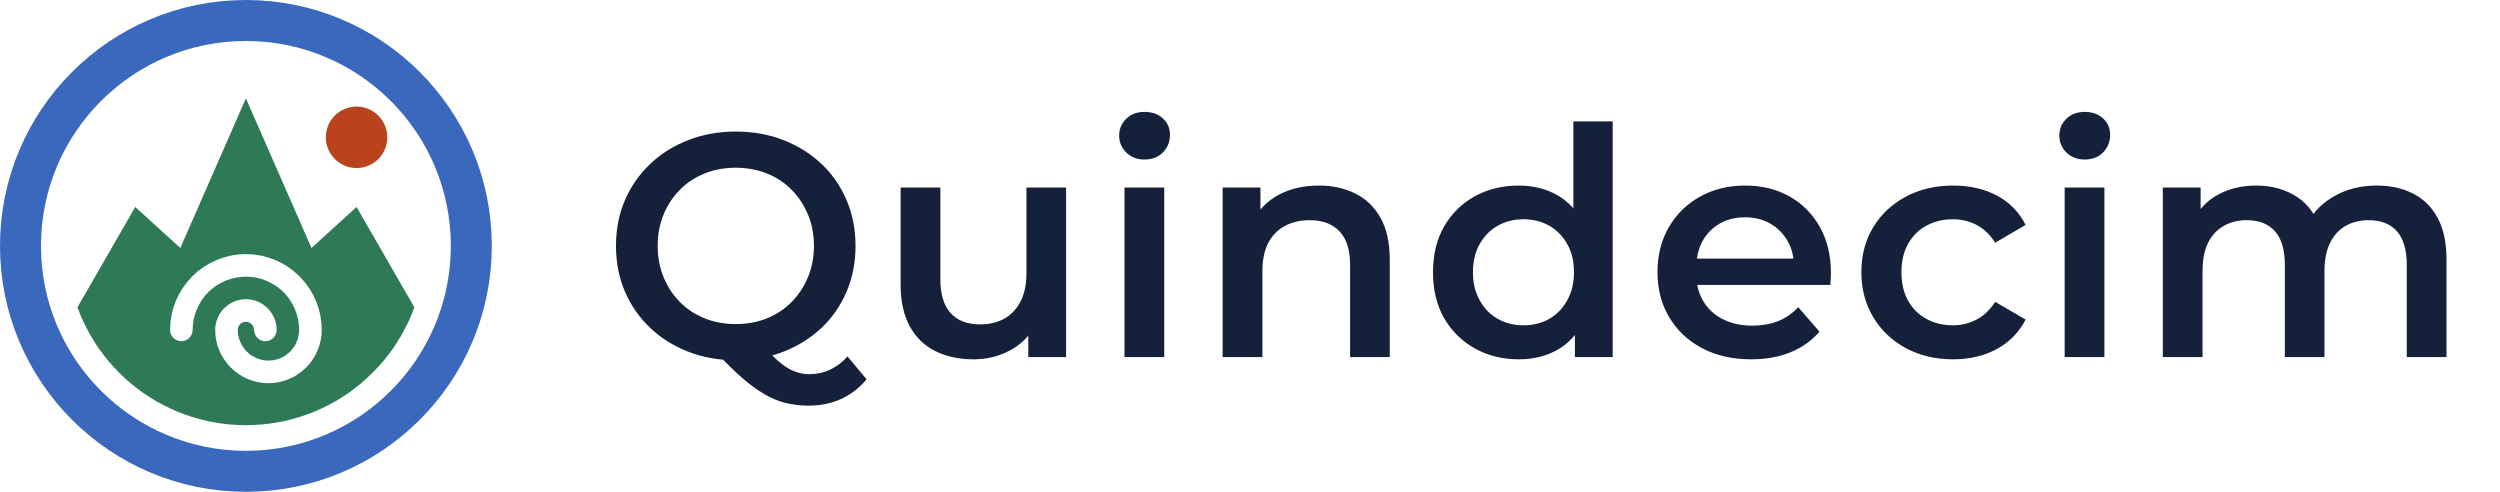
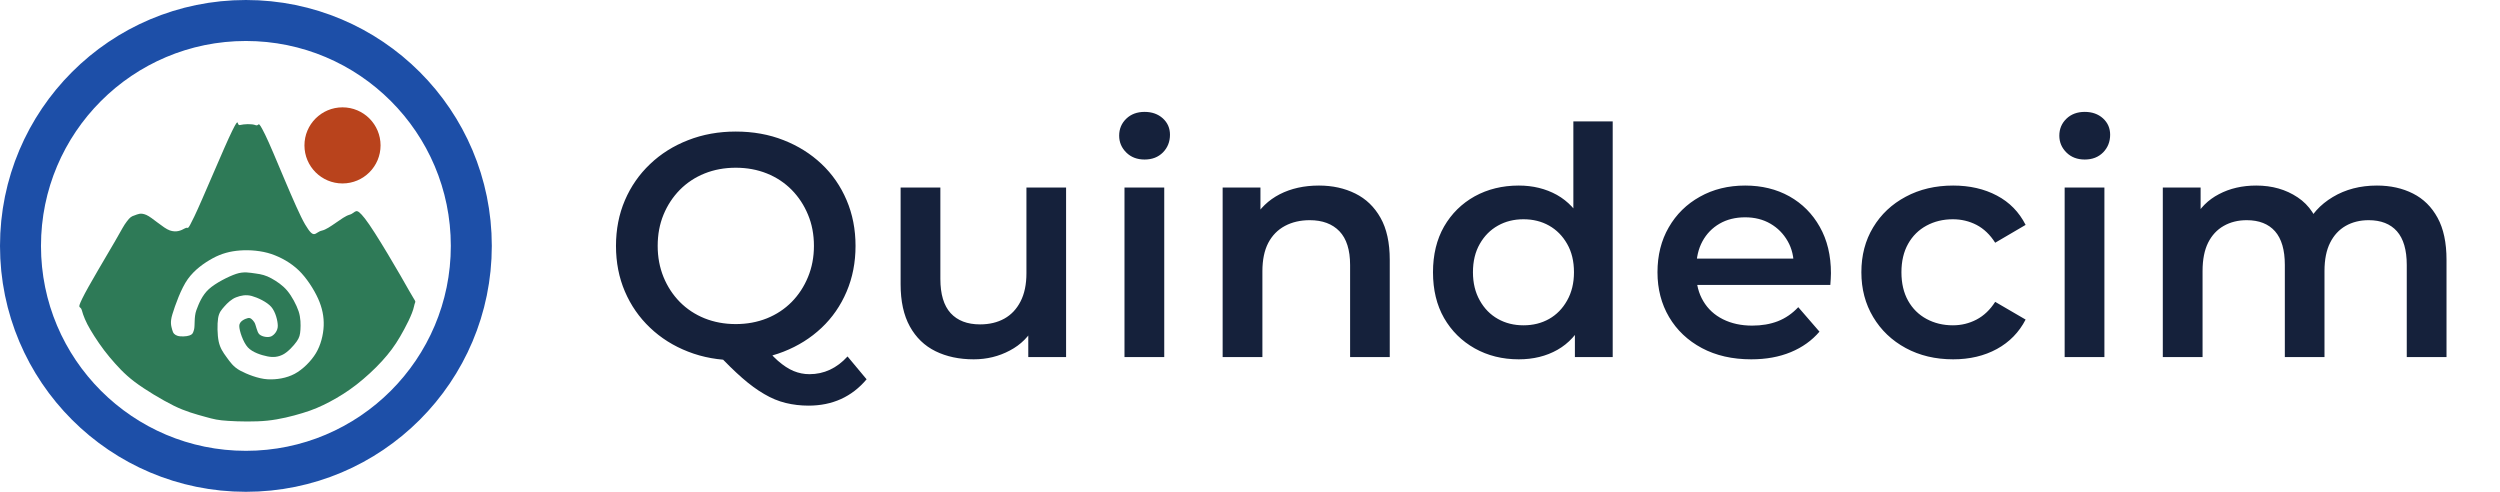
<svg xmlns="http://www.w3.org/2000/svg" viewBox="0 0 244 48" width="244" height="48">
-   <g id="ring" fill="none" stroke="#3A68BD" stroke-width="4">
-     <circle cx="24" cy="24" r="22" />
-   </g>
-   <g id="mountain" fill="#2E7A57" fill-rule="evenodd">
-     <path d="M7.83 30.7L8.14 31.4L8.48 32.08L8.84 32.75L9.24 33.4L9.66 34.04L10.12 34.65L10.59 35.25L11.1 35.82L11.63 36.37L12.18 36.9L12.75 37.41L13.35 37.88L13.96 38.34L14.6 38.76L15.25 39.16L15.92 39.52L16.6 39.86L17.3 40.17L18.01 40.44L18.74 40.69L19.47 40.9L20.21 41.09L20.96 41.23L21.72 41.35L22.47 41.43L23.24 41.48L24 41.5L24.76 41.48L25.53 41.43L26.28 41.35L27.04 41.23L27.79 41.09L28.53 40.9L29.26 40.69L29.99 40.44L30.7 40.17L31.4 39.86L32.08 39.52L32.75 39.16L33.4 38.76L34.04 38.34L34.65 37.88L35.25 37.41L35.82 36.9L36.37 36.37L36.9 35.82L37.41 35.25L37.88 34.65L38.34 34.04L38.76 33.4L39.16 32.75L39.52 32.08L39.86 31.4L40.17 30.7L40.44 29.99L34.8 20.2L30.4 24.2L24 9.6L17.6 24.2L13.2 20.2L7.56 29.99ZM27 32.15L26.98 32.43L26.88 32.7L26.8 32.83L26.61 33.04L26.5 33.12L26.24 33.25L25.95 33.3L25.67 33.28L25.4 33.18L25.27 33.1L25.06 32.91L24.98 32.8L24.85 32.54L24.76 31.97L24.66 31.76L24.56 31.64L24.38 31.5L24.16 31.42L23.92 31.41L23.69 31.46L23.49 31.58L23.38 31.69L23.26 31.89L23.21 32.12L23.22 32.49L23.26 32.79L23.33 33.07L23.56 33.61L23.88 34.1L24.3 34.52L24.53 34.69L25.05 34.97L25.61 35.14L25.91 35.18L26.2 35.2L26.79 35.14L27.35 34.97L27.61 34.84L27.87 34.69L28.32 34.32L28.69 33.87L28.84 33.61L29.07 33.07L29.18 32.49L29.2 32.2L29.17 31.69L29.1 31.19L28.97 30.69L28.8 30.21L28.58 29.75L28.32 29.31L28.02 28.9L27.68 28.52L27.3 28.18L26.89 27.88L26.45 27.62L25.99 27.4L25.51 27.23L25.01 27.1L24.51 27.03L24 27L23.49 27.03L22.99 27.1L22.49 27.23L22.01 27.4L21.55 27.62L21.11 27.88L20.7 28.18L20.32 28.52L19.98 28.9L19.68 29.31L19.42 29.75L19.2 30.21L19.03 30.69L18.9 31.19L18.83 31.69L18.8 32.25L18.75 32.54L18.62 32.8L18.54 32.91L18.33 33.1L18.07 33.24L17.79 33.3L17.5 33.28L17.23 33.19L17.1 33.12L16.88 32.94L16.72 32.7L16.62 32.43L16.6 32.15L16.64 31.42L16.75 30.7L16.9 30.1L17.14 29.42L17.45 28.76L17.82 28.13L18.25 27.55L18.73 27.01L19.26 26.51L19.84 26.08L20.46 25.7L21.12 25.39L21.8 25.14L22.5 24.95L23.22 24.84L23.95 24.8L24.67 24.83L25.5 24.95L26.2 25.14L26.88 25.39L27.54 25.7L28.07 26.02L28.65 26.45L29.19 26.93L29.75 27.55L30.18 28.13L30.55 28.76L30.86 29.42L31.1 30.1L31.25 30.7L31.37 31.53L31.4 32.25L31.37 32.76L31.31 33.16L31.19 33.66L31.02 34.14L30.81 34.6L30.49 35.13L30.25 35.46L29.91 35.84L29.46 36.25L29.04 36.55L28.7 36.76L28.14 37.02L27.66 37.19L27.27 37.29L26.66 37.38L26.25 37.4L25.74 37.38L25.13 37.29L24.64 37.16L24.16 36.98L23.7 36.76L23.36 36.55L22.86 36.18L22.49 35.84L22.22 35.54L21.85 35.04L21.59 34.6L21.42 34.24L21.21 33.66L21.09 33.16L21.02 32.66L21.01 31.96L21.07 31.56L21.15 31.28L21.38 30.74L21.65 30.34L21.84 30.12L22.29 29.74L22.54 29.58L22.9 29.41L23.36 29.27L23.65 29.22L23.95 29.2L24.35 29.22L24.82 29.31L25.1 29.41L25.46 29.58L25.71 29.74L26.16 30.12L26.35 30.34L26.62 30.74L26.79 31.1L26.89 31.38L26.98 31.85Z" />
-   </g>
-   <g id="sun" fill="#B9431C">
-     <circle cx="34.8" cy="13.4" r="3" />
+   <g id="mark" transform="scale(0.380952)">
+     <circle cx="63" cy="63" r="57.75" fill="none" stroke="#1D4FA8" stroke-width="10.5" />
+     <path fill="#2E7A57" fill-rule="evenodd" d="M106.07 78.50C106.46 76.54 106.93 78.25 104.83 74.50C102.74 70.75 96.06 59.24 93.50 56.00C90.94 52.76 91.33 54.52 89.50 55.03C87.67 55.55 84.39 58.66 82.50 59.07C80.61 59.48 80.60 61.60 78.17 57.50C75.74 53.40 70.04 38.74 67.93 34.50C65.82 30.26 66.57 32.48 65.50 32.07C64.43 31.66 62.50 31.79 61.50 32.03C60.50 32.27 61.45 29.59 59.50 33.50C57.55 37.41 51.79 51.33 49.77 55.50C47.75 59.67 48.42 57.91 47.38 58.50C46.33 59.09 45.15 59.60 43.50 59.03C41.85 58.46 39.00 55.72 37.50 55.07C36.00 54.43 35.33 54.89 34.50 55.17C33.67 55.44 33.33 55.63 32.50 56.73C31.67 57.82 31.40 58.45 29.50 61.75C27.60 65.04 22.49 73.54 21.07 76.50C19.65 79.46 20.62 78.17 20.97 79.50C21.32 80.83 21.98 82.50 23.17 84.50C24.35 86.50 26.20 89.28 28.08 91.50C29.97 93.72 31.76 95.76 34.50 97.83C37.24 99.90 41.50 102.44 44.50 103.93C47.50 105.42 50.17 106.12 52.50 106.77C54.83 107.42 55.83 107.67 58.50 107.83C61.17 108.00 65.33 108.10 68.50 107.77C71.67 107.44 74.83 106.64 77.50 105.83C80.17 105.03 82.19 104.15 84.50 102.93C86.81 101.71 89.15 100.24 91.38 98.50C93.61 96.76 96.03 94.54 97.88 92.50C99.74 90.46 101.14 88.59 102.50 86.25C103.86 83.92 105.68 80.46 106.07 78.50ZM82.93 83.50C83.02 81.17 82.57 78.88 81.50 76.51C80.43 74.13 78.50 71.13 76.50 69.23C74.50 67.32 72.00 65.92 69.50 65.07C67.00 64.23 64.00 63.98 61.50 64.17C59.00 64.35 56.73 64.95 54.50 66.17C52.27 67.39 49.84 69.11 48.12 71.50C46.39 73.89 44.83 78.33 44.17 80.50C43.50 82.67 43.89 83.58 44.12 84.50C44.34 85.42 44.77 85.80 45.50 86.04C46.23 86.28 47.80 86.22 48.50 85.96C49.20 85.70 49.40 85.58 49.70 84.50C50.00 83.42 49.67 81.24 50.30 79.50C50.94 77.76 51.80 75.64 53.50 74.08C55.20 72.53 58.50 70.84 60.50 70.17C62.50 69.50 64.00 69.88 65.50 70.07C67.00 70.26 68.15 70.56 69.50 71.30C70.85 72.04 72.44 73.09 73.61 74.50C74.78 75.91 75.94 78.08 76.50 79.74C77.06 81.41 77.05 83.21 76.97 84.50C76.88 85.79 76.74 86.44 76.00 87.50C75.26 88.56 73.75 90.20 72.50 90.83C71.25 91.47 70.00 91.61 68.50 91.30C67.00 91.00 64.70 90.30 63.50 89.00C62.30 87.70 61.30 84.75 61.30 83.50C61.30 82.25 62.86 81.66 63.50 81.50C64.14 81.33 64.62 81.80 65.12 82.50C65.62 83.20 65.77 85.09 66.50 85.70C67.23 86.31 68.72 86.53 69.50 86.17C70.28 85.80 71.17 84.76 71.17 83.50C71.17 82.24 70.61 79.91 69.50 78.63C68.39 77.35 66.00 76.24 64.50 75.83C63.00 75.42 61.67 75.72 60.50 76.17C59.33 76.61 58.27 77.62 57.50 78.50C56.73 79.39 56.13 80.00 55.88 81.50C55.64 83.00 55.67 85.83 56.03 87.50C56.39 89.17 57.13 90.26 58.04 91.50C58.95 92.74 59.76 93.98 61.50 94.93C63.24 95.87 66.17 97.03 68.50 97.17C70.83 97.31 73.43 96.88 75.50 95.77C77.57 94.66 79.69 92.55 80.93 90.50C82.17 88.45 82.83 85.83 82.93 83.50Z" />
+     <circle cx="87.75" cy="37.25" r="9.75" fill="#B9431C" />
  </g>
  <g id="wordmark" fill="#15213B">
    <path d="M71.84 35.16Q69.3 35.16 67.16 34.32Q65.02 33.49 63.44 31.98Q61.86 30.48 60.99 28.45Q60.12 26.42 60.12 24Q60.12 21.58 60.99 19.55Q61.86 17.52 63.44 16.02Q65.02 14.51 67.16 13.68Q69.3 12.84 71.81 12.84Q74.35 12.84 76.48 13.68Q78.6 14.51 80.18 16Q81.76 17.49 82.63 19.54Q83.5 21.58 83.5 24Q83.5 26.42 82.63 28.46Q81.76 30.51 80.18 32Q78.6 33.49 76.48 34.32Q74.35 35.16 71.84 35.16ZM78.91 39.59Q77.76 39.59 76.69 39.33Q75.62 39.07 74.59 38.46Q73.55 37.86 72.43 36.88Q71.31 35.9 69.98 34.48L74.26 33.36Q75.13 34.51 75.92 35.21Q76.71 35.9 77.45 36.21Q78.2 36.52 79 36.52Q81.14 36.52 82.72 34.79L84.58 37.02Q82.41 39.59 78.91 39.59ZM71.81 31.63Q73.45 31.63 74.85 31.07Q76.24 30.51 77.27 29.47Q78.29 28.43 78.86 27.04Q79.44 25.64 79.44 24Q79.44 22.33 78.86 20.95Q78.29 19.57 77.27 18.53Q76.24 17.49 74.85 16.93Q73.45 16.37 71.81 16.37Q70.17 16.37 68.77 16.93Q67.38 17.49 66.35 18.53Q65.33 19.57 64.76 20.95Q64.19 22.33 64.19 24Q64.19 25.64 64.76 27.04Q65.33 28.43 66.35 29.47Q67.38 30.51 68.77 31.07Q70.17 31.63 71.81 31.63ZM95.03 35.07Q92.92 35.07 91.31 34.28Q89.7 33.49 88.8 31.86Q87.9 30.23 87.9 27.75V18.3H91.78V27.22Q91.78 29.46 92.78 30.56Q93.79 31.66 95.65 31.66Q97.01 31.66 98.02 31.1Q99.03 30.54 99.6 29.43Q100.18 28.31 100.18 26.67V18.3H104.05V34.85H100.36V30.39L101.01 31.75Q100.18 33.36 98.56 34.21Q96.95 35.07 95.03 35.07ZM109.75 34.85V18.3H113.63V34.85ZM111.71 15.57Q110.62 15.57 109.93 14.89Q109.23 14.2 109.23 13.24Q109.23 12.25 109.93 11.58Q110.62 10.92 111.71 10.92Q112.79 10.92 113.49 11.55Q114.19 12.19 114.19 13.15Q114.19 14.17 113.51 14.87Q112.82 15.57 111.71 15.57ZM119.33 34.85V18.3H123.02V22.76L122.37 21.4Q123.24 19.82 124.9 18.96Q126.56 18.11 128.73 18.11Q130.71 18.11 132.28 18.89Q133.84 19.66 134.74 21.26Q135.64 22.85 135.64 25.36V34.85H131.77V25.86Q131.77 23.66 130.73 22.57Q129.69 21.49 127.83 21.49Q126.46 21.49 125.41 22.05Q124.36 22.61 123.78 23.71Q123.21 24.81 123.21 26.48V34.85ZM148.23 35.07Q145.84 35.07 143.93 34Q142.03 32.93 140.94 31.04Q139.86 29.15 139.86 26.57Q139.86 24 140.94 22.11Q142.03 20.22 143.93 19.16Q145.84 18.11 148.23 18.11Q150.3 18.11 151.95 19.02Q153.59 19.94 154.55 21.8Q155.51 23.66 155.51 26.57Q155.51 29.46 154.58 31.33Q153.65 33.21 152.01 34.14Q150.37 35.07 148.23 35.07ZM148.69 31.75Q150.09 31.75 151.19 31.13Q152.29 30.51 152.95 29.33Q153.62 28.15 153.62 26.57Q153.62 24.96 152.95 23.8Q152.29 22.64 151.19 22.02Q150.09 21.4 148.69 21.4Q147.3 21.4 146.2 22.02Q145.09 22.64 144.43 23.8Q143.76 24.96 143.76 26.57Q143.76 28.15 144.43 29.33Q145.09 30.51 146.2 31.13Q147.3 31.75 148.69 31.75ZM153.71 34.85V30.94L153.87 26.54L153.56 22.14V11.85H157.4V34.85ZM170.92 35.07Q168.16 35.07 166.1 33.97Q164.04 32.87 162.9 30.94Q161.77 29.02 161.77 26.57Q161.77 24.09 162.87 22.19Q163.97 20.28 165.91 19.2Q167.85 18.11 170.33 18.11Q172.75 18.11 174.64 19.16Q176.53 20.22 177.61 22.14Q178.7 24.06 178.7 26.67Q178.7 26.91 178.68 27.22Q178.67 27.53 178.64 27.81H164.84V25.24H176.59L175.07 26.05Q175.1 24.62 174.48 23.54Q173.86 22.45 172.79 21.83Q171.72 21.21 170.33 21.21Q168.9 21.21 167.83 21.83Q166.76 22.45 166.16 23.55Q165.56 24.65 165.56 26.14V26.76Q165.56 28.25 166.24 29.39Q166.92 30.54 168.16 31.16Q169.4 31.78 171.01 31.78Q172.41 31.78 173.52 31.35Q174.64 30.91 175.51 29.98L177.58 32.37Q176.47 33.67 174.78 34.37Q173.09 35.07 170.92 35.07ZM190.63 35.07Q188.03 35.07 186 33.97Q183.97 32.87 182.82 30.94Q181.67 29.02 181.67 26.57Q181.67 24.09 182.82 22.19Q183.97 20.28 186 19.2Q188.03 18.11 190.63 18.11Q193.05 18.11 194.9 19.09Q196.74 20.06 197.7 21.95L194.73 23.69Q193.98 22.51 192.91 21.95Q191.84 21.4 190.6 21.4Q189.18 21.4 188.03 22.02Q186.88 22.64 186.23 23.8Q185.58 24.96 185.58 26.57Q185.58 28.19 186.23 29.35Q186.88 30.51 188.03 31.13Q189.18 31.75 190.6 31.75Q191.84 31.75 192.91 31.19Q193.98 30.63 194.73 29.46L197.7 31.19Q196.74 33.05 194.9 34.06Q193.05 35.07 190.63 35.07ZM201.51 34.85V18.3H205.39V34.85ZM203.47 15.57Q202.38 15.57 201.69 14.89Q200.99 14.2 200.99 13.24Q200.99 12.25 201.69 11.58Q202.38 10.92 203.47 10.92Q204.55 10.92 205.25 11.55Q205.95 12.19 205.95 13.15Q205.95 14.17 205.27 14.87Q204.58 15.57 203.47 15.57ZM211.09 34.85V18.3H214.78V22.7L214.13 21.4Q214.97 19.78 216.57 18.95Q218.16 18.11 220.21 18.11Q222.53 18.11 224.25 19.26Q225.97 20.4 226.53 22.73L225.01 22.2Q225.82 20.34 227.68 19.23Q229.54 18.11 231.99 18.11Q233.97 18.11 235.51 18.89Q237.04 19.66 237.91 21.26Q238.78 22.85 238.78 25.36V34.85H234.9V25.86Q234.9 23.66 233.94 22.57Q232.98 21.49 231.18 21.49Q229.91 21.49 228.93 22.05Q227.96 22.61 227.42 23.69Q226.87 24.78 226.87 26.45V34.85H223V25.86Q223 23.66 222.04 22.57Q221.08 21.49 219.28 21.49Q218.01 21.49 217.03 22.05Q216.05 22.61 215.51 23.69Q214.97 24.78 214.97 26.45V34.85Z" />
  </g>
</svg>
